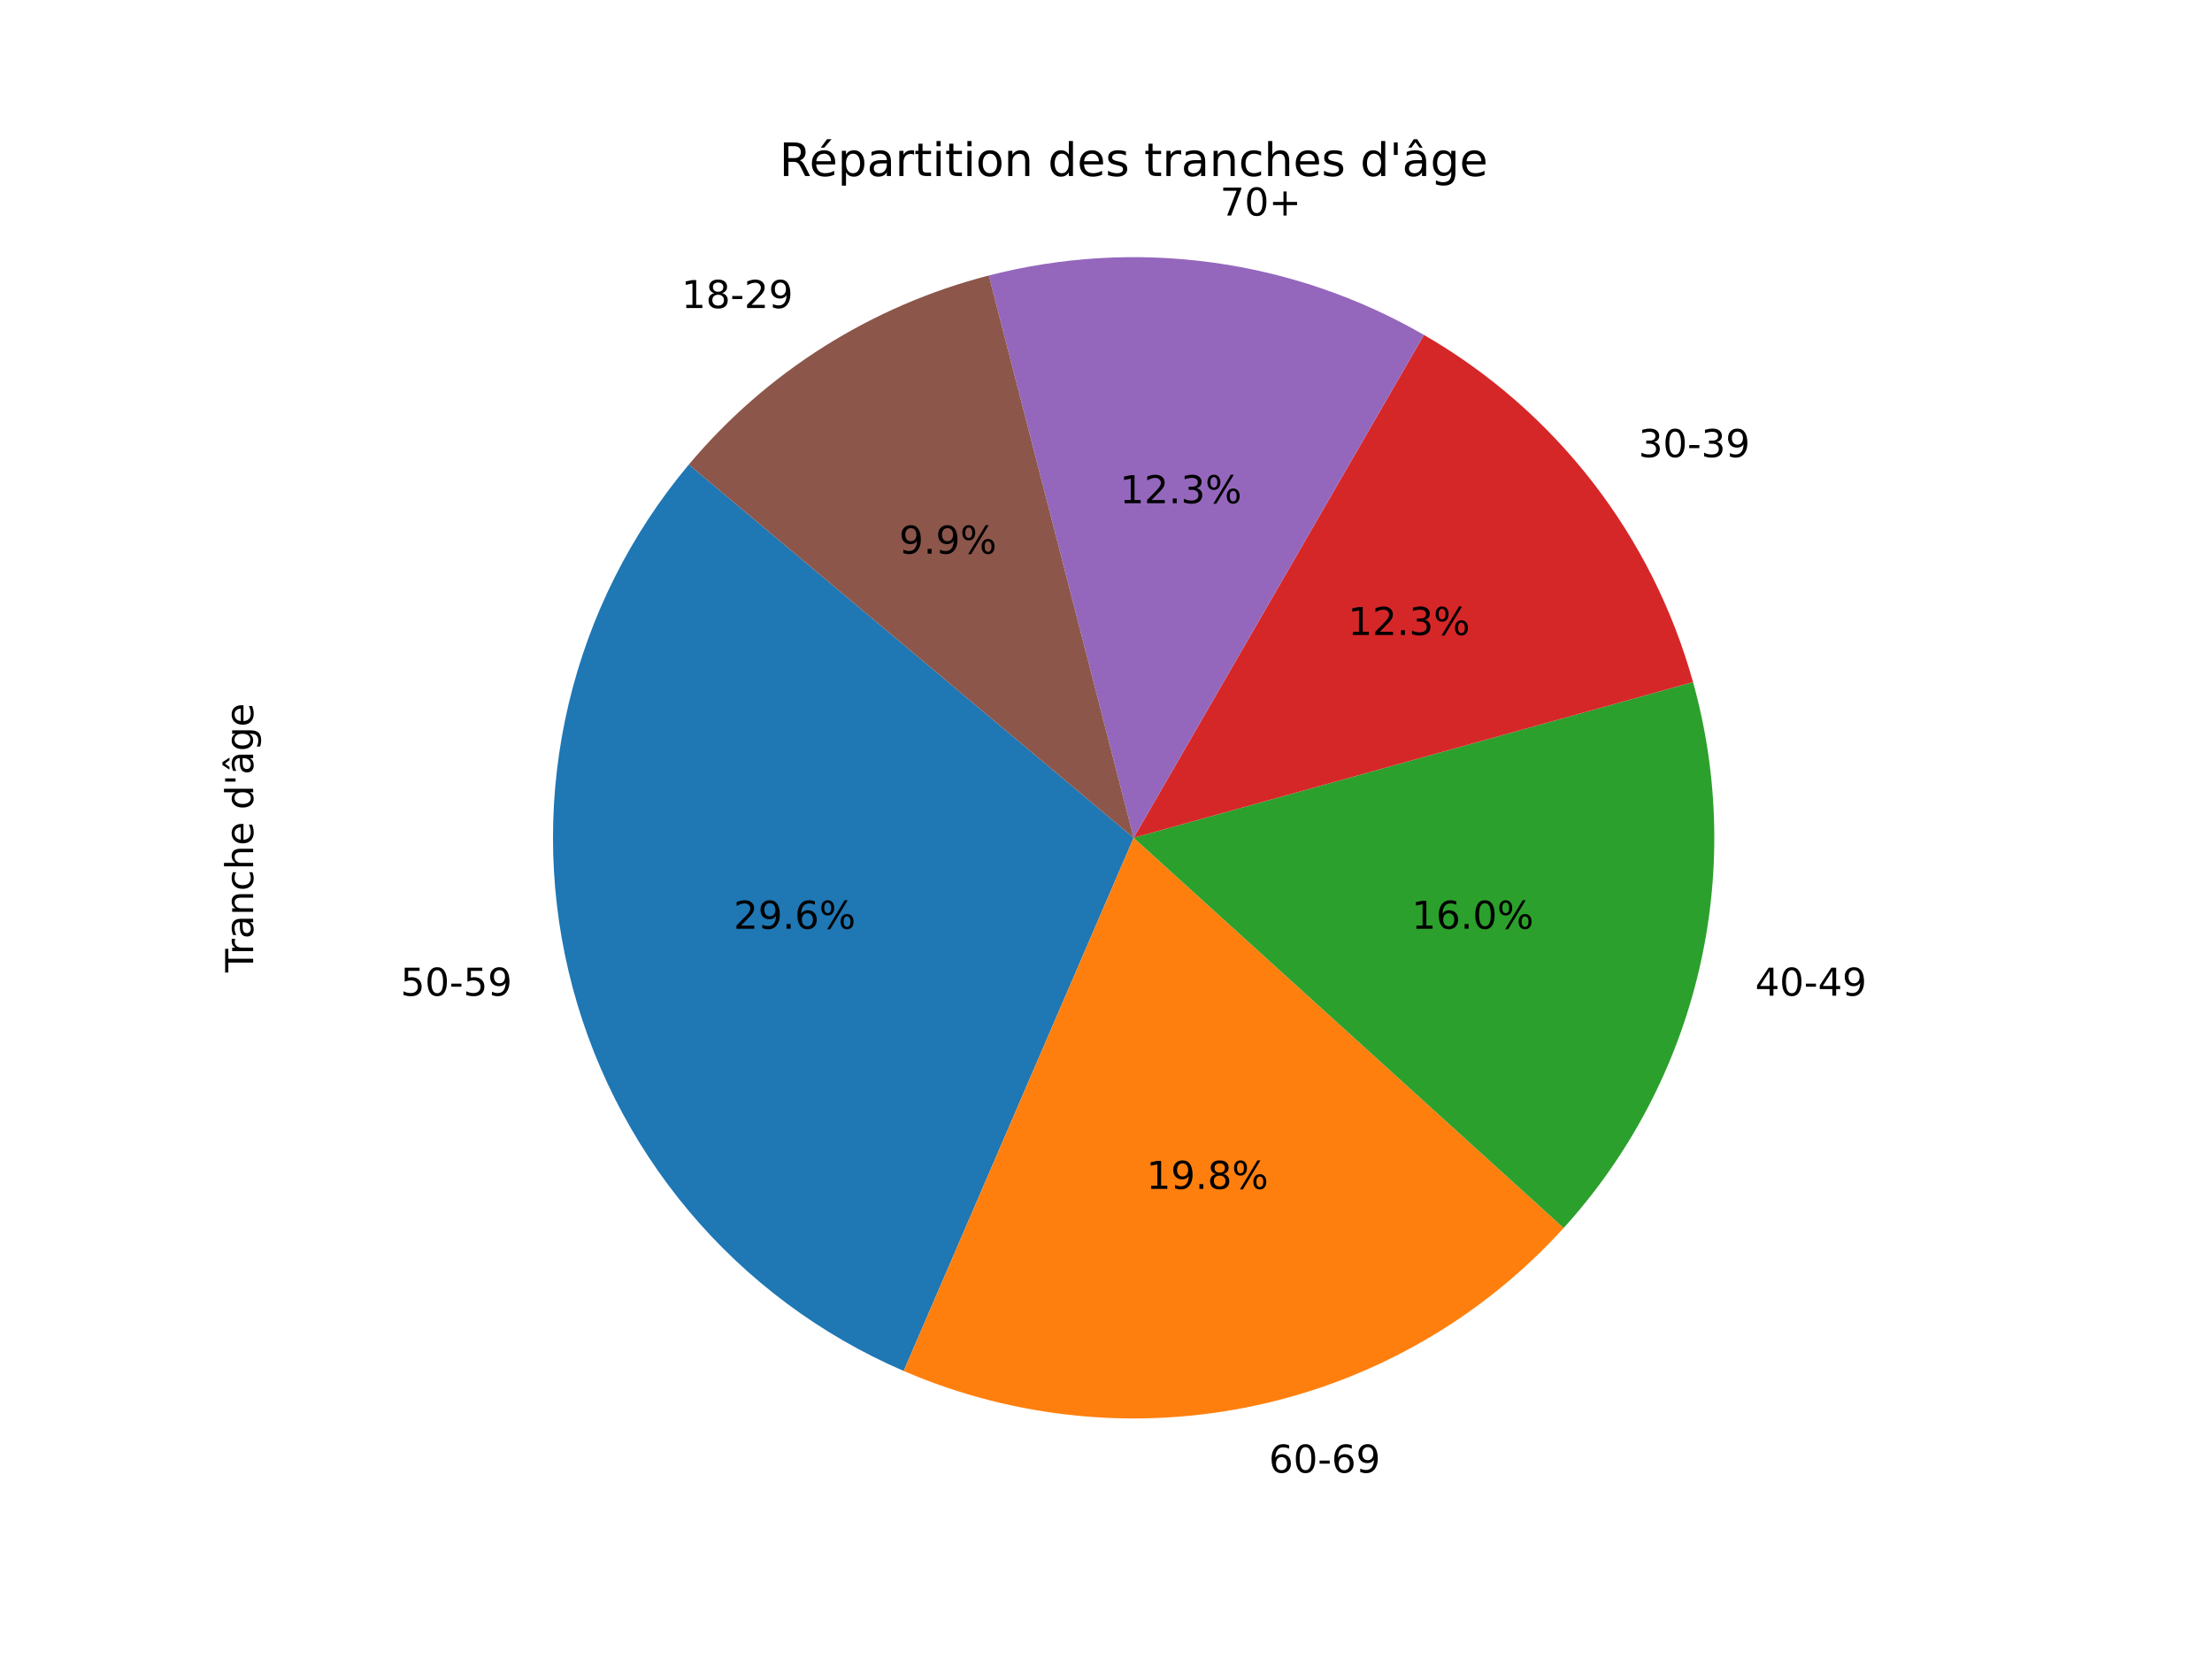
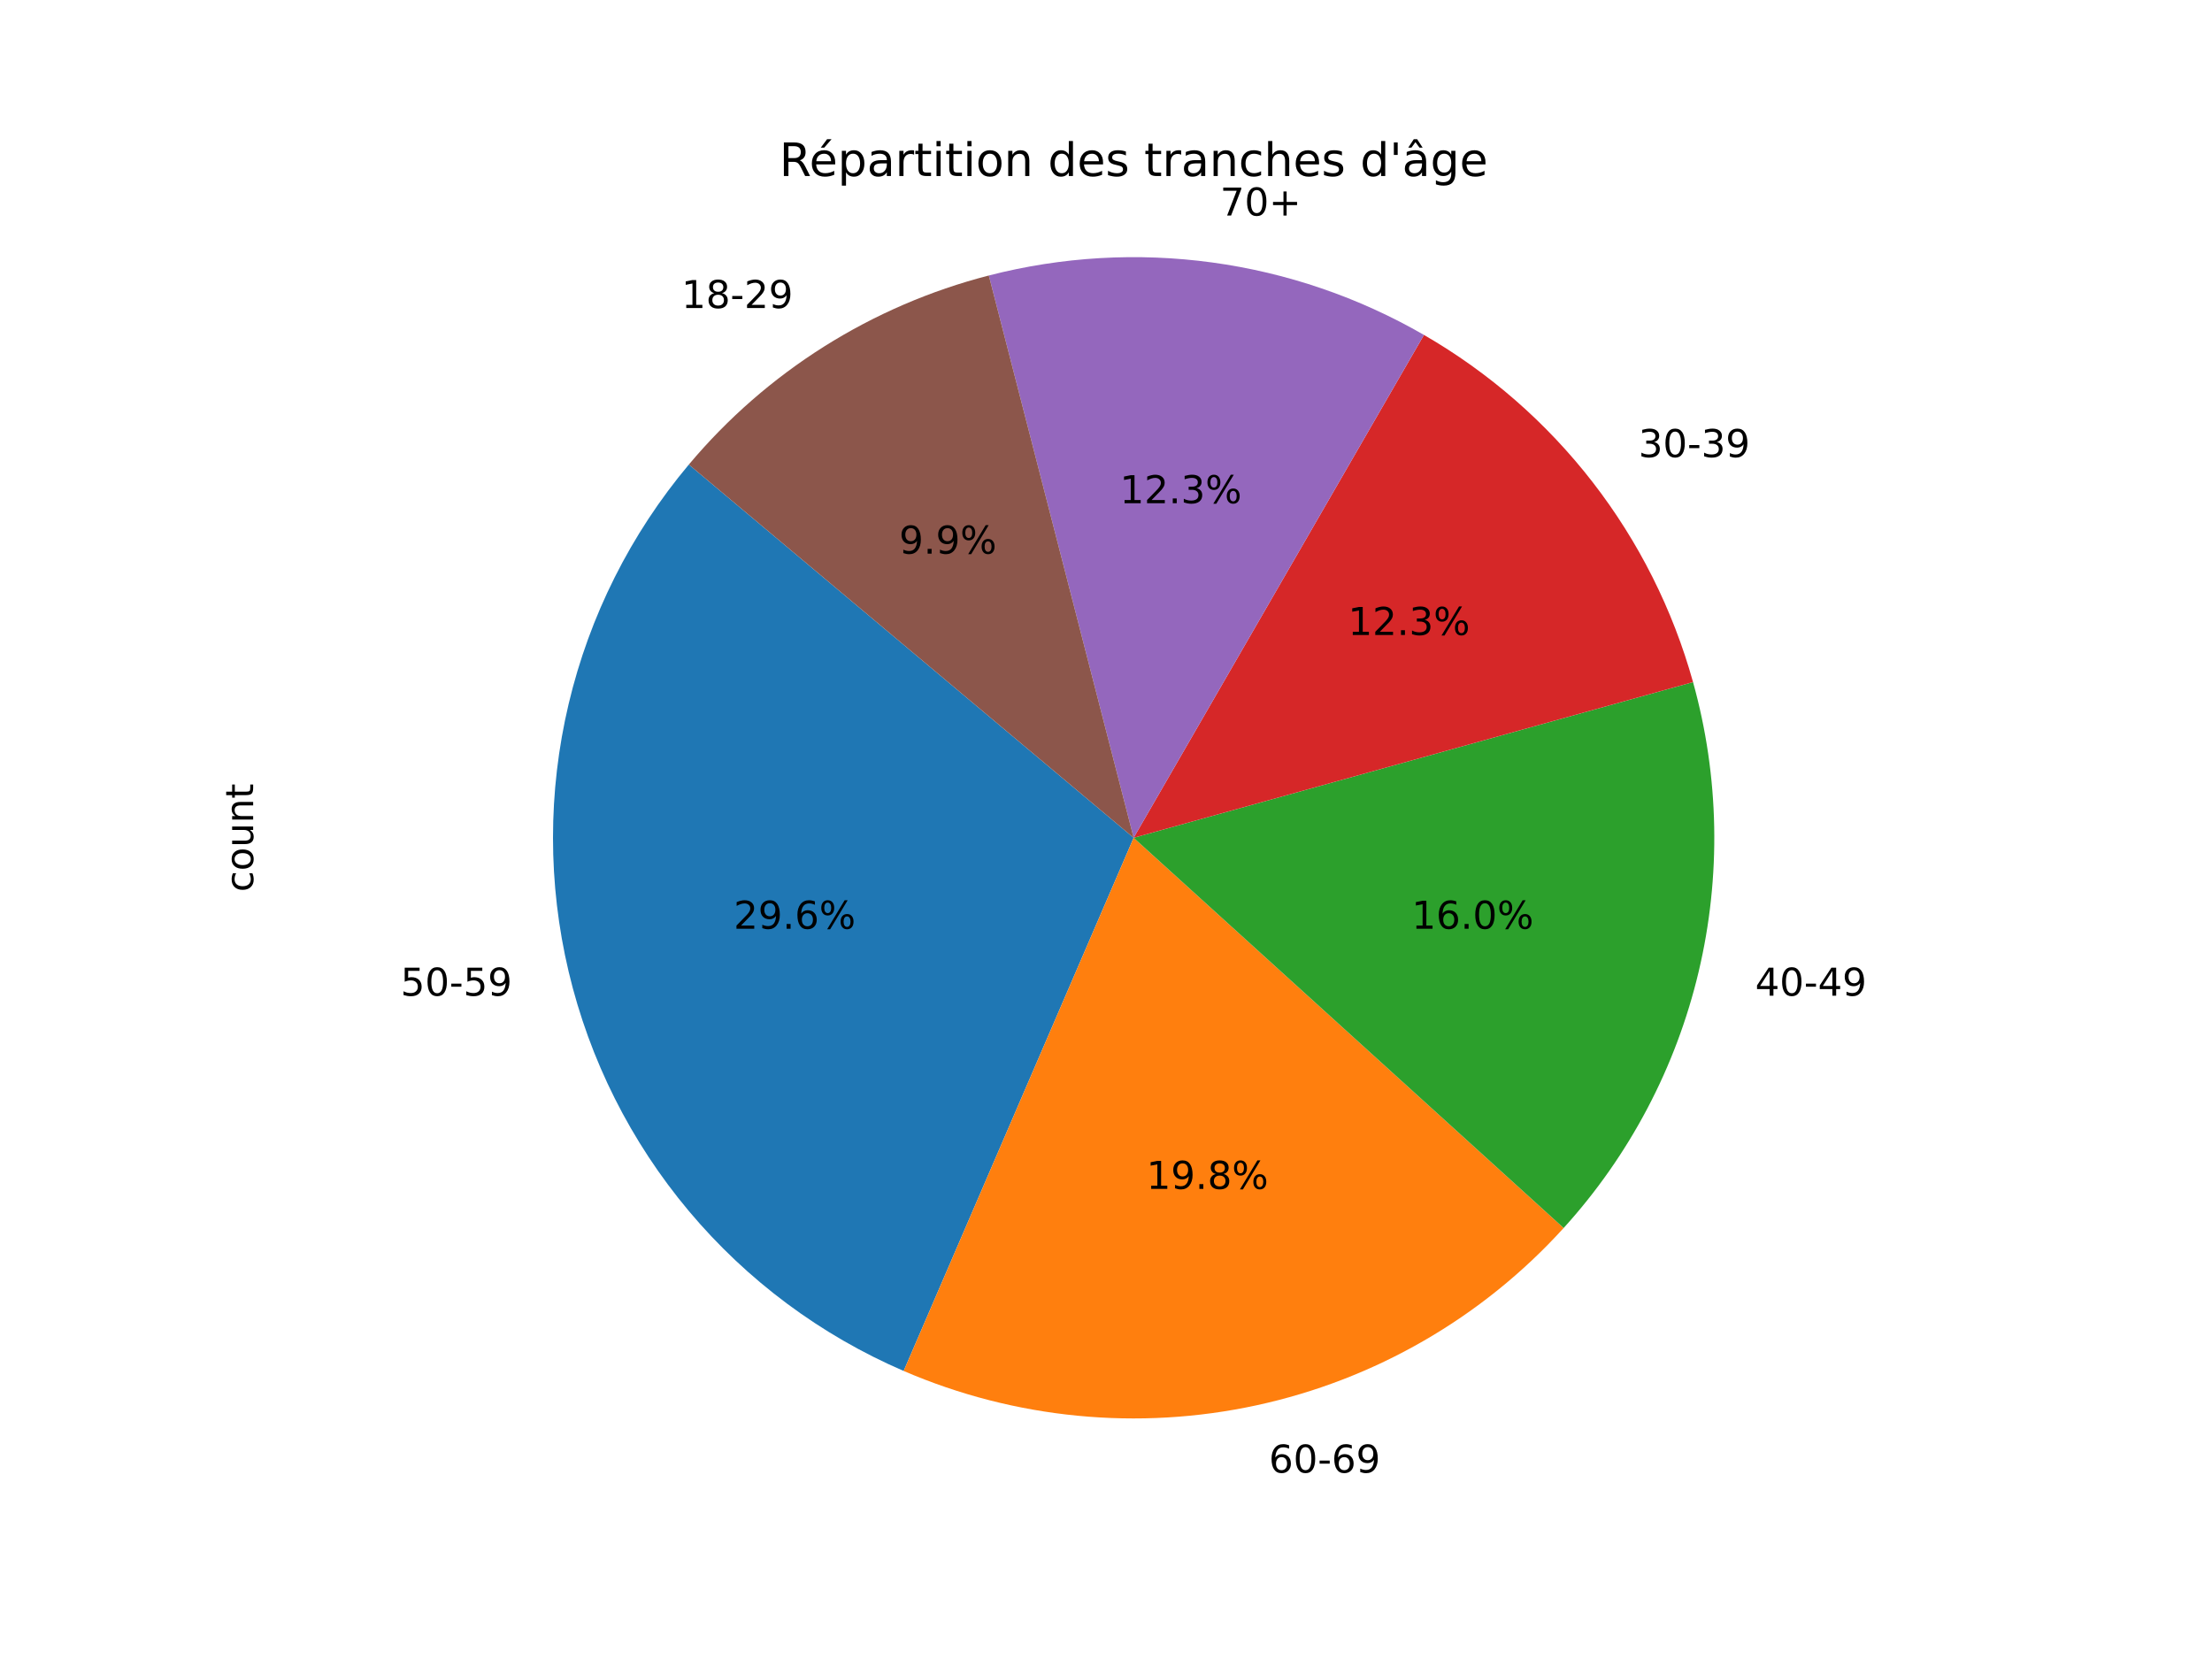
<svg xmlns="http://www.w3.org/2000/svg" xmlns:xlink="http://www.w3.org/1999/xlink" width="576pt" height="432pt" viewBox="0 0 576 432" version="1.1">
  <defs>
    <style type="text/css">*{stroke-linejoin: round; stroke-linecap: butt}</style>
  </defs>
  <g id="figure_1">
    <g id="patch_1">
      <path d="M 0 432  L 576 432  L 576 0  L 0 0  z " style="fill: #ffffff" />
    </g>
    <g id="axes_1">
      <g id="patch_2">
        <path d="M 179.374 120.971  C 164.228 139.021 153.509 160.364 148.075 183.291  C 142.641 206.219 142.641 230.102 148.075 253.03  C 153.509 275.957 164.228 297.3 179.374 315.35  C 194.52 333.4 213.677 347.662 235.313 356.995  L 295.2 218.16  z " style="fill: #1f77b4" />
      </g>
      <g id="patch_3">
        <path d="M 235.313 356.995  C 264.259 369.481 296.399 372.608 327.21 365.934  C 358.02 359.26 385.986 343.114 407.171 319.768  L 295.2 218.16  z " style="fill: #ff7f0e" />
      </g>
      <g id="patch_4">
        <path d="M 407.171 319.768  C 424.338 300.85 436.434 277.887 442.325 253.03  C 448.216 228.172 447.713 202.223 440.862 177.613  L 295.2 218.16  z " style="fill: #2ca02c" />
      </g>
      <g id="patch_5">
        <path d="M 440.862 177.613  C 435.604 158.722 426.72 141.034 414.708 125.535  C 402.695 110.036 387.782 97.021 370.8 87.217  L 295.2 218.16  z " style="fill: #d62728" />
      </g>
      <g id="patch_6">
        <path d="M 370.8 87.217  C 353.819 77.413 335.091 71.005 315.662 68.351  C 296.234 65.697 276.473 66.848 257.484 71.739  L 295.2 218.16  z " style="fill: #9467bd" />
      </g>
      <g id="patch_7">
        <path d="M 257.484 71.739  C 242.31 75.648 227.836 81.892 214.579 90.247  C 201.323 98.602 189.446 108.967 179.374 120.971  L 295.2 218.16  z " style="fill: #8c564b" />
      </g>
      <g id="matplotlib.axis_1" />
      <g id="matplotlib.axis_2">
        <g id="text_1">
-           <g transform="translate(65.92031 253.2116) rotate(-90) scale(0.1 -0.1)">
+           <g transform="translate(65.92031 232.2663) rotate(-90) scale(0.1 -0.1)">
            <defs>
-               <path id="DejaVuSans-54" d="M -19 4666  L 3928 4666  L 3928 4134  L 2272 4134  L 2272 0  L 1638 0  L 1638 4134  L -19 4134  L -19 4666  z " transform="scale(0.015625)" />
-               <path id="DejaVuSans-72" d="M 2631 2963  Q 2534 3019 2420 3045  Q 2306 3072 2169 3072  Q 1681 3072 1420 2755  Q 1159 2438 1159 1844  L 1159 0  L 581 0  L 581 3500  L 1159 3500  L 1159 2956  Q 1341 3275 1631 3429  Q 1922 3584 2338 3584  Q 2397 3584 2469 3576  Q 2541 3569 2628 3553  L 2631 2963  z " transform="scale(0.015625)" />
-               <path id="DejaVuSans-61" d="M 2194 1759  Q 1497 1759 1228 1600  Q 959 1441 959 1056  Q 959 750 1161 570  Q 1363 391 1709 391  Q 2188 391 2477 730  Q 2766 1069 2766 1631  L 2766 1759  L 2194 1759  z M 3341 1997  L 3341 0  L 2766 0  L 2766 531  Q 2569 213 2275 61  Q 1981 -91 1556 -91  Q 1019 -91 701 211  Q 384 513 384 1019  Q 384 1609 779 1909  Q 1175 2209 1959 2209  L 2766 2209  L 2766 2266  Q 2766 2663 2505 2880  Q 2244 3097 1772 3097  Q 1472 3097 1187 3025  Q 903 2953 641 2809  L 641 3341  Q 956 3463 1253 3523  Q 1550 3584 1831 3584  Q 2591 3584 2966 3190  Q 3341 2797 3341 1997  z " transform="scale(0.015625)" />
+               <path id="DejaVuSans-63" d="M 3122 3366  L 3122 2828  Q 2878 2963 2633 3030  Q 2388 3097 2138 3097  Q 1578 3097 1268 2742  Q 959 2388 959 1747  Q 959 1106 1268 751  Q 1578 397 2138 397  Q 2388 397 2633 464  Q 2878 531 3122 666  L 3122 134  Q 2881 22 2623 -34  Q 2366 -91 2075 -91  Q 1284 -91 818 406  Q 353 903 353 1747  Q 353 2603 823 3093  Q 1294 3584 2113 3584  Q 2378 3584 2631 3529  Q 2884 3475 3122 3366  z " transform="scale(0.015625)" />
+               <path id="DejaVuSans-6f" d="M 1959 3097  Q 1497 3097 1228 2736  Q 959 2375 959 1747  Q 959 1119 1226 758  Q 1494 397 1959 397  Q 2419 397 2687 759  Q 2956 1122 2956 1747  Q 2956 2369 2687 2733  Q 2419 3097 1959 3097  z M 1959 3584  Q 2709 3584 3137 3096  Q 3566 2609 3566 1747  Q 3566 888 3137 398  Q 2709 -91 1959 -91  Q 1206 -91 779 398  Q 353 888 353 1747  Q 353 2609 779 3096  Q 1206 3584 1959 3584  z " transform="scale(0.015625)" />
+               <path id="DejaVuSans-75" d="M 544 1381  L 544 3500  L 1119 3500  L 1119 1403  Q 1119 906 1312 657  Q 1506 409 1894 409  Q 2359 409 2629 706  Q 2900 1003 2900 1516  L 2900 3500  L 3475 3500  L 3475 0  L 2900 0  L 2900 538  Q 2691 219 2414 64  Q 2138 -91 1772 -91  Q 1169 -91 856 284  Q 544 659 544 1381  z M 1991 3584  L 1991 3584  z " transform="scale(0.015625)" />
              <path id="DejaVuSans-6e" d="M 3513 2113  L 3513 0  L 2938 0  L 2938 2094  Q 2938 2591 2744 2837  Q 2550 3084 2163 3084  Q 1697 3084 1428 2787  Q 1159 2491 1159 1978  L 1159 0  L 581 0  L 581 3500  L 1159 3500  L 1159 2956  Q 1366 3272 1645 3428  Q 1925 3584 2291 3584  Q 2894 3584 3203 3211  Q 3513 2838 3513 2113  z " transform="scale(0.015625)" />
-               <path id="DejaVuSans-63" d="M 3122 3366  L 3122 2828  Q 2878 2963 2633 3030  Q 2388 3097 2138 3097  Q 1578 3097 1268 2742  Q 959 2388 959 1747  Q 959 1106 1268 751  Q 1578 397 2138 397  Q 2388 397 2633 464  Q 2878 531 3122 666  L 3122 134  Q 2881 22 2623 -34  Q 2366 -91 2075 -91  Q 1284 -91 818 406  Q 353 903 353 1747  Q 353 2603 823 3093  Q 1294 3584 2113 3584  Q 2378 3584 2631 3529  Q 2884 3475 3122 3366  z " transform="scale(0.015625)" />
-               <path id="DejaVuSans-68" d="M 3513 2113  L 3513 0  L 2938 0  L 2938 2094  Q 2938 2591 2744 2837  Q 2550 3084 2163 3084  Q 1697 3084 1428 2787  Q 1159 2491 1159 1978  L 1159 0  L 581 0  L 581 4863  L 1159 4863  L 1159 2956  Q 1366 3272 1645 3428  Q 1925 3584 2291 3584  Q 2894 3584 3203 3211  Q 3513 2838 3513 2113  z " transform="scale(0.015625)" />
-               <path id="DejaVuSans-65" d="M 3597 1894  L 3597 1613  L 953 1613  Q 991 1019 1311 708  Q 1631 397 2203 397  Q 2534 397 2845 478  Q 3156 559 3463 722  L 3463 178  Q 3153 47 2828 -22  Q 2503 -91 2169 -91  Q 1331 -91 842 396  Q 353 884 353 1716  Q 353 2575 817 3079  Q 1281 3584 2069 3584  Q 2775 3584 3186 3129  Q 3597 2675 3597 1894  z M 3022 2063  Q 3016 2534 2758 2815  Q 2500 3097 2075 3097  Q 1594 3097 1305 2825  Q 1016 2553 972 2059  L 3022 2063  z " transform="scale(0.015625)" />
-               <path id="DejaVuSans-20" transform="scale(0.015625)" />
-               <path id="DejaVuSans-64" d="M 2906 2969  L 2906 4863  L 3481 4863  L 3481 0  L 2906 0  L 2906 525  Q 2725 213 2448 61  Q 2172 -91 1784 -91  Q 1150 -91 751 415  Q 353 922 353 1747  Q 353 2572 751 3078  Q 1150 3584 1784 3584  Q 2172 3584 2448 3432  Q 2725 3281 2906 2969  z M 947 1747  Q 947 1113 1208 752  Q 1469 391 1925 391  Q 2381 391 2643 752  Q 2906 1113 2906 1747  Q 2906 2381 2643 2742  Q 2381 3103 1925 3103  Q 1469 3103 1208 2742  Q 947 2381 947 1747  z " transform="scale(0.015625)" />
-               <path id="DejaVuSans-27" d="M 1147 4666  L 1147 2931  L 616 2931  L 616 4666  L 1147 4666  z " transform="scale(0.015625)" />
-               <path id="DejaVuSans-e2" d="M 2194 1759  Q 1497 1759 1228 1600  Q 959 1441 959 1056  Q 959 750 1161 570  Q 1363 391 1709 391  Q 2188 391 2477 730  Q 2766 1069 2766 1631  L 2766 1759  L 2194 1759  z M 3341 1997  L 3341 0  L 2766 0  L 2766 531  Q 2569 213 2275 61  Q 1981 -91 1556 -91  Q 1019 -91 701 211  Q 384 513 384 1019  Q 384 1609 779 1909  Q 1175 2209 1959 2209  L 2766 2209  L 2766 2266  Q 2766 2663 2505 2880  Q 2244 3097 1772 3097  Q 1472 3097 1187 3025  Q 903 2953 641 2809  L 641 3341  Q 956 3463 1253 3523  Q 1550 3584 1831 3584  Q 2591 3584 2966 3190  Q 3341 2797 3341 1997  z M 1625 5119  L 2087 5119  L 2853 3944  L 2419 3944  L 1856 4709  L 1294 3944  L 859 3944  L 1625 5119  z " transform="scale(0.015625)" />
-               <path id="DejaVuSans-67" d="M 2906 1791  Q 2906 2416 2648 2759  Q 2391 3103 1925 3103  Q 1463 3103 1205 2759  Q 947 2416 947 1791  Q 947 1169 1205 825  Q 1463 481 1925 481  Q 2391 481 2648 825  Q 2906 1169 2906 1791  z M 3481 434  Q 3481 -459 3084 -895  Q 2688 -1331 1869 -1331  Q 1566 -1331 1297 -1286  Q 1028 -1241 775 -1147  L 775 -588  Q 1028 -725 1275 -790  Q 1522 -856 1778 -856  Q 2344 -856 2625 -561  Q 2906 -266 2906 331  L 2906 616  Q 2728 306 2450 153  Q 2172 0 1784 0  Q 1141 0 747 490  Q 353 981 353 1791  Q 353 2603 747 3093  Q 1141 3584 1784 3584  Q 2172 3584 2450 3431  Q 2728 3278 2906 2969  L 2906 3500  L 3481 3500  L 3481 434  z " transform="scale(0.015625)" />
+               <path id="DejaVuSans-74" d="M 1172 4494  L 1172 3500  L 2356 3500  L 2356 3053  L 1172 3053  L 1172 1153  Q 1172 725 1289 603  Q 1406 481 1766 481  L 2356 481  L 2356 0  L 1766 0  Q 1100 0 847 248  Q 594 497 594 1153  L 594 3053  L 172 3053  L 172 3500  L 594 3500  L 594 4494  L 1172 4494  z " transform="scale(0.015625)" />
            </defs>
-             <use xlink:href="#DejaVuSans-54" />
-             <use xlink:href="#DejaVuSans-72" x="46.334" />
-             <use xlink:href="#DejaVuSans-61" x="87.447" />
-             <use xlink:href="#DejaVuSans-6e" x="148.727" />
-             <use xlink:href="#DejaVuSans-63" x="212.105" />
-             <use xlink:href="#DejaVuSans-68" x="267.086" />
-             <use xlink:href="#DejaVuSans-65" x="330.465" />
-             <use xlink:href="#DejaVuSans-20" x="391.988" />
-             <use xlink:href="#DejaVuSans-64" x="423.775" />
-             <use xlink:href="#DejaVuSans-27" x="487.252" />
-             <use xlink:href="#DejaVuSans-e2" x="514.742" />
-             <use xlink:href="#DejaVuSans-67" x="576.021" />
-             <use xlink:href="#DejaVuSans-65" x="639.498" />
+             <use xlink:href="#DejaVuSans-63" />
+             <use xlink:href="#DejaVuSans-6f" x="54.98" />
+             <use xlink:href="#DejaVuSans-75" x="116.162" />
+             <use xlink:href="#DejaVuSans-6e" x="179.541" />
+             <use xlink:href="#DejaVuSans-74" x="242.92" />
          </g>
        </g>
      </g>
      <g id="text_2">
        <g transform="translate(104.305 259.2759) scale(0.1 -0.1)">
          <defs>
            <path id="DejaVuSans-35" d="M 691 4666  L 3169 4666  L 3169 4134  L 1269 4134  L 1269 2991  Q 1406 3038 1543 3061  Q 1681 3084 1819 3084  Q 2600 3084 3056 2656  Q 3513 2228 3513 1497  Q 3513 744 3044 326  Q 2575 -91 1722 -91  Q 1428 -91 1123 -41  Q 819 9 494 109  L 494 744  Q 775 591 1075 516  Q 1375 441 1709 441  Q 2250 441 2565 725  Q 2881 1009 2881 1497  Q 2881 1984 2565 2268  Q 2250 2553 1709 2553  Q 1456 2553 1204 2497  Q 953 2441 691 2322  L 691 4666  z " transform="scale(0.015625)" />
            <path id="DejaVuSans-30" d="M 2034 4250  Q 1547 4250 1301 3770  Q 1056 3291 1056 2328  Q 1056 1369 1301 889  Q 1547 409 2034 409  Q 2525 409 2770 889  Q 3016 1369 3016 2328  Q 3016 3291 2770 3770  Q 2525 4250 2034 4250  z M 2034 4750  Q 2819 4750 3233 4129  Q 3647 3509 3647 2328  Q 3647 1150 3233 529  Q 2819 -91 2034 -91  Q 1250 -91 836 529  Q 422 1150 422 2328  Q 422 3509 836 4129  Q 1250 4750 2034 4750  z " transform="scale(0.015625)" />
            <path id="DejaVuSans-2d" d="M 313 2009  L 1997 2009  L 1997 1497  L 313 1497  L 313 2009  z " transform="scale(0.015625)" />
            <path id="DejaVuSans-39" d="M 703 97  L 703 672  Q 941 559 1184 500  Q 1428 441 1663 441  Q 2288 441 2617 861  Q 2947 1281 2994 2138  Q 2813 1869 2534 1725  Q 2256 1581 1919 1581  Q 1219 1581 811 2004  Q 403 2428 403 3163  Q 403 3881 828 4315  Q 1253 4750 1959 4750  Q 2769 4750 3195 4129  Q 3622 3509 3622 2328  Q 3622 1225 3098 567  Q 2575 -91 1691 -91  Q 1453 -91 1209 -44  Q 966 3 703 97  z M 1959 2075  Q 2384 2075 2632 2365  Q 2881 2656 2881 3163  Q 2881 3666 2632 3958  Q 2384 4250 1959 4250  Q 1534 4250 1286 3958  Q 1038 3666 1038 3163  Q 1038 2656 1286 2365  Q 1534 2075 1959 2075  z " transform="scale(0.015625)" />
          </defs>
          <use xlink:href="#DejaVuSans-35" />
          <use xlink:href="#DejaVuSans-30" x="63.623" />
          <use xlink:href="#DejaVuSans-2d" x="127.246" />
          <use xlink:href="#DejaVuSans-35" x="163.33" />
          <use xlink:href="#DejaVuSans-39" x="226.953" />
        </g>
      </g>
      <g id="text_3">
        <g transform="translate(191.0416 241.8413) scale(0.1 -0.1)">
          <defs>
            <path id="DejaVuSans-32" d="M 1228 531  L 3431 531  L 3431 0  L 469 0  L 469 531  Q 828 903 1448 1529  Q 2069 2156 2228 2338  Q 2531 2678 2651 2914  Q 2772 3150 2772 3378  Q 2772 3750 2511 3984  Q 2250 4219 1831 4219  Q 1534 4219 1204 4116  Q 875 4013 500 3803  L 500 4441  Q 881 4594 1212 4672  Q 1544 4750 1819 4750  Q 2544 4750 2975 4387  Q 3406 4025 3406 3419  Q 3406 3131 3298 2873  Q 3191 2616 2906 2266  Q 2828 2175 2409 1742  Q 1991 1309 1228 531  z " transform="scale(0.015625)" />
            <path id="DejaVuSans-2e" d="M 684 794  L 1344 794  L 1344 0  L 684 0  L 684 794  z " transform="scale(0.015625)" />
            <path id="DejaVuSans-36" d="M 2113 2584  Q 1688 2584 1439 2293  Q 1191 2003 1191 1497  Q 1191 994 1439 701  Q 1688 409 2113 409  Q 2538 409 2786 701  Q 3034 994 3034 1497  Q 3034 2003 2786 2293  Q 2538 2584 2113 2584  z M 3366 4563  L 3366 3988  Q 3128 4100 2886 4159  Q 2644 4219 2406 4219  Q 1781 4219 1451 3797  Q 1122 3375 1075 2522  Q 1259 2794 1537 2939  Q 1816 3084 2150 3084  Q 2853 3084 3261 2657  Q 3669 2231 3669 1497  Q 3669 778 3244 343  Q 2819 -91 2113 -91  Q 1303 -91 875 529  Q 447 1150 447 2328  Q 447 3434 972 4092  Q 1497 4750 2381 4750  Q 2619 4750 2861 4703  Q 3103 4656 3366 4563  z " transform="scale(0.015625)" />
            <path id="DejaVuSans-25" d="M 4653 2053  Q 4381 2053 4226 1822  Q 4072 1591 4072 1178  Q 4072 772 4226 539  Q 4381 306 4653 306  Q 4919 306 5073 539  Q 5228 772 5228 1178  Q 5228 1588 5073 1820  Q 4919 2053 4653 2053  z M 4653 2450  Q 5147 2450 5437 2106  Q 5728 1763 5728 1178  Q 5728 594 5436 251  Q 5144 -91 4653 -91  Q 4153 -91 3862 251  Q 3572 594 3572 1178  Q 3572 1766 3864 2108  Q 4156 2450 4653 2450  z M 1428 4353  Q 1159 4353 1004 4120  Q 850 3888 850 3481  Q 850 3069 1003 2837  Q 1156 2606 1428 2606  Q 1700 2606 1854 2837  Q 2009 3069 2009 3481  Q 2009 3884 1853 4118  Q 1697 4353 1428 4353  z M 4250 4750  L 4750 4750  L 1831 -91  L 1331 -91  L 4250 4750  z M 1428 4750  Q 1922 4750 2215 4408  Q 2509 4066 2509 3481  Q 2509 2891 2217 2550  Q 1925 2209 1428 2209  Q 931 2209 642 2551  Q 353 2894 353 3481  Q 353 4063 643 4406  Q 934 4750 1428 4750  z " transform="scale(0.015625)" />
          </defs>
          <use xlink:href="#DejaVuSans-32" />
          <use xlink:href="#DejaVuSans-39" x="63.623" />
          <use xlink:href="#DejaVuSans-2e" x="127.246" />
          <use xlink:href="#DejaVuSans-36" x="159.033" />
          <use xlink:href="#DejaVuSans-25" x="222.656" />
        </g>
      </g>
      <g id="text_4">
        <g transform="translate(330.4107 383.4704) scale(0.1 -0.1)">
          <use xlink:href="#DejaVuSans-36" />
          <use xlink:href="#DejaVuSans-30" x="63.623" />
          <use xlink:href="#DejaVuSans-2d" x="127.246" />
          <use xlink:href="#DejaVuSans-36" x="163.33" />
          <use xlink:href="#DejaVuSans-39" x="226.953" />
        </g>
      </g>
      <g id="text_5">
        <g transform="translate(298.5223 309.5837) scale(0.1 -0.1)">
          <defs>
            <path id="DejaVuSans-31" d="M 794 531  L 1825 531  L 1825 4091  L 703 3866  L 703 4441  L 1819 4666  L 2450 4666  L 2450 531  L 3481 531  L 3481 0  L 794 0  L 794 531  z " transform="scale(0.015625)" />
            <path id="DejaVuSans-38" d="M 2034 2216  Q 1584 2216 1326 1975  Q 1069 1734 1069 1313  Q 1069 891 1326 650  Q 1584 409 2034 409  Q 2484 409 2743 651  Q 3003 894 3003 1313  Q 3003 1734 2745 1975  Q 2488 2216 2034 2216  z M 1403 2484  Q 997 2584 770 2862  Q 544 3141 544 3541  Q 544 4100 942 4425  Q 1341 4750 2034 4750  Q 2731 4750 3128 4425  Q 3525 4100 3525 3541  Q 3525 3141 3298 2862  Q 3072 2584 2669 2484  Q 3125 2378 3379 2068  Q 3634 1759 3634 1313  Q 3634 634 3220 271  Q 2806 -91 2034 -91  Q 1263 -91 848 271  Q 434 634 434 1313  Q 434 1759 690 2068  Q 947 2378 1403 2484  z M 1172 3481  Q 1172 3119 1398 2916  Q 1625 2713 2034 2713  Q 2441 2713 2670 2916  Q 2900 3119 2900 3481  Q 2900 3844 2670 4047  Q 2441 4250 2034 4250  Q 1625 4250 1398 4047  Q 1172 3844 1172 3481  z " transform="scale(0.015625)" />
          </defs>
          <use xlink:href="#DejaVuSans-31" />
          <use xlink:href="#DejaVuSans-39" x="63.623" />
          <use xlink:href="#DejaVuSans-2e" x="127.246" />
          <use xlink:href="#DejaVuSans-38" x="159.033" />
          <use xlink:href="#DejaVuSans-25" x="222.656" />
        </g>
      </g>
      <g id="text_6">
        <g transform="translate(457.0373 259.2759) scale(0.1 -0.1)">
          <defs>
            <path id="DejaVuSans-34" d="M 2419 4116  L 825 1625  L 2419 1625  L 2419 4116  z M 2253 4666  L 3047 4666  L 3047 1625  L 3713 1625  L 3713 1100  L 3047 1100  L 3047 0  L 2419 0  L 2419 1100  L 313 1100  L 313 1709  L 2253 4666  z " transform="scale(0.015625)" />
          </defs>
          <use xlink:href="#DejaVuSans-34" />
          <use xlink:href="#DejaVuSans-30" x="63.623" />
          <use xlink:href="#DejaVuSans-2d" x="127.246" />
          <use xlink:href="#DejaVuSans-34" x="163.33" />
          <use xlink:href="#DejaVuSans-39" x="226.953" />
        </g>
      </g>
      <g id="text_7">
        <g transform="translate(367.5913 241.8413) scale(0.1 -0.1)">
          <use xlink:href="#DejaVuSans-31" />
          <use xlink:href="#DejaVuSans-36" x="63.623" />
          <use xlink:href="#DejaVuSans-2e" x="127.246" />
          <use xlink:href="#DejaVuSans-30" x="159.033" />
          <use xlink:href="#DejaVuSans-25" x="222.656" />
        </g>
      </g>
      <g id="text_8">
        <g transform="translate(426.6585 119.0317) scale(0.1 -0.1)">
          <defs>
            <path id="DejaVuSans-33" d="M 2597 2516  Q 3050 2419 3304 2112  Q 3559 1806 3559 1356  Q 3559 666 3084 287  Q 2609 -91 1734 -91  Q 1441 -91 1130 -33  Q 819 25 488 141  L 488 750  Q 750 597 1062 519  Q 1375 441 1716 441  Q 2309 441 2620 675  Q 2931 909 2931 1356  Q 2931 1769 2642 2001  Q 2353 2234 1838 2234  L 1294 2234  L 1294 2753  L 1863 2753  Q 2328 2753 2575 2939  Q 2822 3125 2822 3475  Q 2822 3834 2567 4026  Q 2313 4219 1838 4219  Q 1578 4219 1281 4162  Q 984 4106 628 3988  L 628 4550  Q 988 4650 1302 4700  Q 1616 4750 1894 4750  Q 2613 4750 3031 4423  Q 3450 4097 3450 3541  Q 3450 3153 3228 2886  Q 3006 2619 2597 2516  z " transform="scale(0.015625)" />
          </defs>
          <use xlink:href="#DejaVuSans-33" />
          <use xlink:href="#DejaVuSans-30" x="63.623" />
          <use xlink:href="#DejaVuSans-2d" x="127.246" />
          <use xlink:href="#DejaVuSans-33" x="163.33" />
          <use xlink:href="#DejaVuSans-39" x="226.953" />
        </g>
      </g>
      <g id="text_9">
        <g transform="translate(351.0211 165.3445) scale(0.1 -0.1)">
          <use xlink:href="#DejaVuSans-31" />
          <use xlink:href="#DejaVuSans-32" x="63.623" />
          <use xlink:href="#DejaVuSans-2e" x="127.246" />
          <use xlink:href="#DejaVuSans-33" x="159.033" />
          <use xlink:href="#DejaVuSans-25" x="222.656" />
        </g>
      </g>
      <g id="text_10">
        <g transform="translate(317.7084 56.12937) scale(0.1 -0.1)">
          <defs>
            <path id="DejaVuSans-37" d="M 525 4666  L 3525 4666  L 3525 4397  L 1831 0  L 1172 0  L 2766 4134  L 525 4134  L 525 4666  z " transform="scale(0.015625)" />
            <path id="DejaVuSans-2b" d="M 2944 4013  L 2944 2272  L 4684 2272  L 4684 1741  L 2944 1741  L 2944 0  L 2419 0  L 2419 1741  L 678 1741  L 678 2272  L 2419 2272  L 2419 4013  L 2944 4013  z " transform="scale(0.015625)" />
          </defs>
          <use xlink:href="#DejaVuSans-37" />
          <use xlink:href="#DejaVuSans-30" x="63.623" />
          <use xlink:href="#DejaVuSans-2b" x="127.246" />
        </g>
      </g>
      <g id="text_11">
        <g transform="translate(291.5938 131.0341) scale(0.1 -0.1)">
          <use xlink:href="#DejaVuSans-31" />
          <use xlink:href="#DejaVuSans-32" x="63.623" />
          <use xlink:href="#DejaVuSans-2e" x="127.246" />
          <use xlink:href="#DejaVuSans-33" x="159.033" />
          <use xlink:href="#DejaVuSans-25" x="222.656" />
        </g>
      </g>
      <g id="text_12">
        <g transform="translate(177.4594 80.21489) scale(0.1 -0.1)">
          <use xlink:href="#DejaVuSans-31" />
          <use xlink:href="#DejaVuSans-38" x="63.623" />
          <use xlink:href="#DejaVuSans-2d" x="127.246" />
          <use xlink:href="#DejaVuSans-32" x="163.33" />
          <use xlink:href="#DejaVuSans-39" x="226.953" />
        </g>
      </g>
      <g id="text_13">
        <g transform="translate(234.1253 144.1716) scale(0.1 -0.1)">
          <use xlink:href="#DejaVuSans-39" />
          <use xlink:href="#DejaVuSans-2e" x="63.623" />
          <use xlink:href="#DejaVuSans-39" x="95.41" />
          <use xlink:href="#DejaVuSans-25" x="159.033" />
        </g>
      </g>
      <g id="text_14">
        <g transform="translate(202.9444 45.84) scale(0.12 -0.12)">
          <defs>
            <path id="DejaVuSans-52" d="M 2841 2188  Q 3044 2119 3236 1894  Q 3428 1669 3622 1275  L 4263 0  L 3584 0  L 2988 1197  Q 2756 1666 2539 1819  Q 2322 1972 1947 1972  L 1259 1972  L 1259 0  L 628 0  L 628 4666  L 2053 4666  Q 2853 4666 3247 4331  Q 3641 3997 3641 3322  Q 3641 2881 3436 2590  Q 3231 2300 2841 2188  z M 1259 4147  L 1259 2491  L 2053 2491  Q 2509 2491 2742 2702  Q 2975 2913 2975 3322  Q 2975 3731 2742 3939  Q 2509 4147 2053 4147  L 1259 4147  z " transform="scale(0.015625)" />
-             <path id="DejaVuSans-e9" d="M 3597 1894  L 3597 1613  L 953 1613  Q 991 1019 1311 708  Q 1631 397 2203 397  Q 2534 397 2845 478  Q 3156 559 3463 722  L 3463 178  Q 3153 47 2828 -22  Q 2503 -91 2169 -91  Q 1331 -91 842 396  Q 353 884 353 1716  Q 353 2575 817 3079  Q 1281 3584 2069 3584  Q 2775 3584 3186 3129  Q 3597 2675 3597 1894  z M 3022 2063  Q 3016 2534 2758 2815  Q 2500 3097 2075 3097  Q 1594 3097 1305 2825  Q 1016 2553 972 2059  L 3022 2063  z M 2466 5119  L 3088 5119  L 2070 3944  L 1591 3944  L 2466 5119  z " transform="scale(0.015625)" />
+             <path id="DejaVuSans-e9" d="M 3597 1894  L 3597 1613  L 953 1613  Q 991 1019 1311 708  Q 1631 397 2203 397  Q 2534 397 2845 478  Q 3156 559 3463 722  L 3463 178  Q 3153 47 2828 -22  Q 2503 -91 2169 -91  Q 1331 -91 842 396  Q 353 884 353 1716  Q 353 2575 817 3079  Q 1281 3584 2069 3584  Q 2775 3584 3186 3129  Q 3597 2675 3597 1894  z M 3022 2063  Q 3016 2534 2758 2815  Q 2500 3097 2075 3097  Q 1594 3097 1305 2825  Q 1016 2553 972 2059  L 3022 2063  z M 2469 5119  L 3091 5119  L 2072 3944  L 1594 3944  L 2469 5119  z " transform="scale(0.015625)" />
            <path id="DejaVuSans-70" d="M 1159 525  L 1159 -1331  L 581 -1331  L 581 3500  L 1159 3500  L 1159 2969  Q 1341 3281 1617 3432  Q 1894 3584 2278 3584  Q 2916 3584 3314 3078  Q 3713 2572 3713 1747  Q 3713 922 3314 415  Q 2916 -91 2278 -91  Q 1894 -91 1617 61  Q 1341 213 1159 525  z M 3116 1747  Q 3116 2381 2855 2742  Q 2594 3103 2138 3103  Q 1681 3103 1420 2742  Q 1159 2381 1159 1747  Q 1159 1113 1420 752  Q 1681 391 2138 391  Q 2594 391 2855 752  Q 3116 1113 3116 1747  z " transform="scale(0.015625)" />
-             <path id="DejaVuSans-74" d="M 1172 4494  L 1172 3500  L 2356 3500  L 2356 3053  L 1172 3053  L 1172 1153  Q 1172 725 1289 603  Q 1406 481 1766 481  L 2356 481  L 2356 0  L 1766 0  Q 1100 0 847 248  Q 594 497 594 1153  L 594 3053  L 172 3053  L 172 3500  L 594 3500  L 594 4494  L 1172 4494  z " transform="scale(0.015625)" />
+             <path id="DejaVuSans-61" d="M 2194 1759  Q 1497 1759 1228 1600  Q 959 1441 959 1056  Q 959 750 1161 570  Q 1363 391 1709 391  Q 2188 391 2477 730  Q 2766 1069 2766 1631  L 2766 1759  L 2194 1759  z M 3341 1997  L 3341 0  L 2766 0  L 2766 531  Q 2569 213 2275 61  Q 1981 -91 1556 -91  Q 1019 -91 701 211  Q 384 513 384 1019  Q 384 1609 779 1909  Q 1175 2209 1959 2209  L 2766 2209  L 2766 2266  Q 2766 2663 2505 2880  Q 2244 3097 1772 3097  Q 1472 3097 1187 3025  Q 903 2953 641 2809  L 641 3341  Q 956 3463 1253 3523  Q 1550 3584 1831 3584  Q 2591 3584 2966 3190  Q 3341 2797 3341 1997  z " transform="scale(0.015625)" />
+             <path id="DejaVuSans-72" d="M 2631 2963  Q 2534 3019 2420 3045  Q 2306 3072 2169 3072  Q 1681 3072 1420 2755  Q 1159 2438 1159 1844  L 1159 0  L 581 0  L 581 3500  L 1159 3500  L 1159 2956  Q 1341 3275 1631 3429  Q 1922 3584 2338 3584  Q 2397 3584 2469 3576  Q 2541 3569 2628 3553  L 2631 2963  z " transform="scale(0.015625)" />
            <path id="DejaVuSans-69" d="M 603 3500  L 1178 3500  L 1178 0  L 603 0  L 603 3500  z M 603 4863  L 1178 4863  L 1178 4134  L 603 4134  L 603 4863  z " transform="scale(0.015625)" />
-             <path id="DejaVuSans-6f" d="M 1959 3097  Q 1497 3097 1228 2736  Q 959 2375 959 1747  Q 959 1119 1226 758  Q 1494 397 1959 397  Q 2419 397 2687 759  Q 2956 1122 2956 1747  Q 2956 2369 2687 2733  Q 2419 3097 1959 3097  z M 1959 3584  Q 2709 3584 3137 3096  Q 3566 2609 3566 1747  Q 3566 888 3137 398  Q 2709 -91 1959 -91  Q 1206 -91 779 398  Q 353 888 353 1747  Q 353 2609 779 3096  Q 1206 3584 1959 3584  z " transform="scale(0.015625)" />
+             <path id="DejaVuSans-20" transform="scale(0.015625)" />
+             <path id="DejaVuSans-64" d="M 2906 2969  L 2906 4863  L 3481 4863  L 3481 0  L 2906 0  L 2906 525  Q 2725 213 2448 61  Q 2172 -91 1784 -91  Q 1150 -91 751 415  Q 353 922 353 1747  Q 353 2572 751 3078  Q 1150 3584 1784 3584  Q 2172 3584 2448 3432  Q 2725 3281 2906 2969  z M 947 1747  Q 947 1113 1208 752  Q 1469 391 1925 391  Q 2381 391 2643 752  Q 2906 1113 2906 1747  Q 2906 2381 2643 2742  Q 2381 3103 1925 3103  Q 1469 3103 1208 2742  Q 947 2381 947 1747  z " transform="scale(0.015625)" />
+             <path id="DejaVuSans-65" d="M 3597 1894  L 3597 1613  L 953 1613  Q 991 1019 1311 708  Q 1631 397 2203 397  Q 2534 397 2845 478  Q 3156 559 3463 722  L 3463 178  Q 3153 47 2828 -22  Q 2503 -91 2169 -91  Q 1331 -91 842 396  Q 353 884 353 1716  Q 353 2575 817 3079  Q 1281 3584 2069 3584  Q 2775 3584 3186 3129  Q 3597 2675 3597 1894  z M 3022 2063  Q 3016 2534 2758 2815  Q 2500 3097 2075 3097  Q 1594 3097 1305 2825  Q 1016 2553 972 2059  L 3022 2063  z " transform="scale(0.015625)" />
            <path id="DejaVuSans-73" d="M 2834 3397  L 2834 2853  Q 2591 2978 2328 3040  Q 2066 3103 1784 3103  Q 1356 3103 1142 2972  Q 928 2841 928 2578  Q 928 2378 1081 2264  Q 1234 2150 1697 2047  L 1894 2003  Q 2506 1872 2764 1633  Q 3022 1394 3022 966  Q 3022 478 2636 193  Q 2250 -91 1575 -91  Q 1294 -91 989 -36  Q 684 19 347 128  L 347 722  Q 666 556 975 473  Q 1284 391 1588 391  Q 1994 391 2212 530  Q 2431 669 2431 922  Q 2431 1156 2273 1281  Q 2116 1406 1581 1522  L 1381 1569  Q 847 1681 609 1914  Q 372 2147 372 2553  Q 372 3047 722 3315  Q 1072 3584 1716 3584  Q 2034 3584 2315 3537  Q 2597 3491 2834 3397  z " transform="scale(0.015625)" />
+             <path id="DejaVuSans-68" d="M 3513 2113  L 3513 0  L 2938 0  L 2938 2094  Q 2938 2591 2744 2837  Q 2550 3084 2163 3084  Q 1697 3084 1428 2787  Q 1159 2491 1159 1978  L 1159 0  L 581 0  L 581 4863  L 1159 4863  L 1159 2956  Q 1366 3272 1645 3428  Q 1925 3584 2291 3584  Q 2894 3584 3203 3211  Q 3513 2838 3513 2113  z " transform="scale(0.015625)" />
+             <path id="DejaVuSans-27" d="M 1147 4666  L 1147 2931  L 616 2931  L 616 4666  L 1147 4666  z " transform="scale(0.015625)" />
+             <path id="DejaVuSans-e2" d="M 2194 1759  Q 1497 1759 1228 1600  Q 959 1441 959 1056  Q 959 750 1161 570  Q 1363 391 1709 391  Q 2188 391 2477 730  Q 2766 1069 2766 1631  L 2766 1759  L 2194 1759  z M 3341 1997  L 3341 0  L 2766 0  L 2766 531  Q 2569 213 2275 61  Q 1981 -91 1556 -91  Q 1019 -91 701 211  Q 384 513 384 1019  Q 384 1609 779 1909  Q 1175 2209 1959 2209  L 2766 2209  L 2766 2266  Q 2766 2663 2505 2880  Q 2244 3097 1772 3097  Q 1472 3097 1187 3025  Q 903 2953 641 2809  L 641 3341  Q 956 3463 1253 3523  Q 1550 3584 1831 3584  Q 2591 3584 2966 3190  Q 3341 2797 3341 1997  z M 1625 5119  L 2088 5119  L 2853 3944  L 2419 3944  L 1856 4709  L 1294 3944  L 859 3944  L 1625 5119  z " transform="scale(0.015625)" />
+             <path id="DejaVuSans-67" d="M 2906 1791  Q 2906 2416 2648 2759  Q 2391 3103 1925 3103  Q 1463 3103 1205 2759  Q 947 2416 947 1791  Q 947 1169 1205 825  Q 1463 481 1925 481  Q 2391 481 2648 825  Q 2906 1169 2906 1791  z M 3481 434  Q 3481 -459 3084 -895  Q 2688 -1331 1869 -1331  Q 1566 -1331 1297 -1286  Q 1028 -1241 775 -1147  L 775 -588  Q 1028 -725 1275 -790  Q 1522 -856 1778 -856  Q 2344 -856 2625 -561  Q 2906 -266 2906 331  L 2906 616  Q 2728 306 2450 153  Q 2172 0 1784 0  Q 1141 0 747 490  Q 353 981 353 1791  Q 353 2603 747 3093  Q 1141 3584 1784 3584  Q 2172 3584 2450 3431  Q 2728 3278 2906 2969  L 2906 3500  L 3481 3500  L 3481 434  z " transform="scale(0.015625)" />
          </defs>
          <use xlink:href="#DejaVuSans-52" />
          <use xlink:href="#DejaVuSans-e9" x="64.982" />
          <use xlink:href="#DejaVuSans-70" x="126.506" />
          <use xlink:href="#DejaVuSans-61" x="189.982" />
          <use xlink:href="#DejaVuSans-72" x="251.262" />
          <use xlink:href="#DejaVuSans-74" x="292.375" />
          <use xlink:href="#DejaVuSans-69" x="331.584" />
          <use xlink:href="#DejaVuSans-74" x="359.367" />
          <use xlink:href="#DejaVuSans-69" x="398.576" />
          <use xlink:href="#DejaVuSans-6f" x="426.359" />
          <use xlink:href="#DejaVuSans-6e" x="487.541" />
          <use xlink:href="#DejaVuSans-20" x="550.92" />
          <use xlink:href="#DejaVuSans-64" x="582.707" />
          <use xlink:href="#DejaVuSans-65" x="646.184" />
          <use xlink:href="#DejaVuSans-73" x="707.707" />
          <use xlink:href="#DejaVuSans-20" x="759.807" />
          <use xlink:href="#DejaVuSans-74" x="791.594" />
          <use xlink:href="#DejaVuSans-72" x="830.803" />
          <use xlink:href="#DejaVuSans-61" x="871.916" />
          <use xlink:href="#DejaVuSans-6e" x="933.195" />
          <use xlink:href="#DejaVuSans-63" x="996.574" />
          <use xlink:href="#DejaVuSans-68" x="1051.555" />
          <use xlink:href="#DejaVuSans-65" x="1114.934" />
          <use xlink:href="#DejaVuSans-73" x="1176.457" />
          <use xlink:href="#DejaVuSans-20" x="1228.557" />
          <use xlink:href="#DejaVuSans-64" x="1260.344" />
          <use xlink:href="#DejaVuSans-27" x="1323.82" />
          <use xlink:href="#DejaVuSans-e2" x="1351.311" />
          <use xlink:href="#DejaVuSans-67" x="1412.59" />
          <use xlink:href="#DejaVuSans-65" x="1476.066" />
        </g>
      </g>
    </g>
  </g>
</svg>
